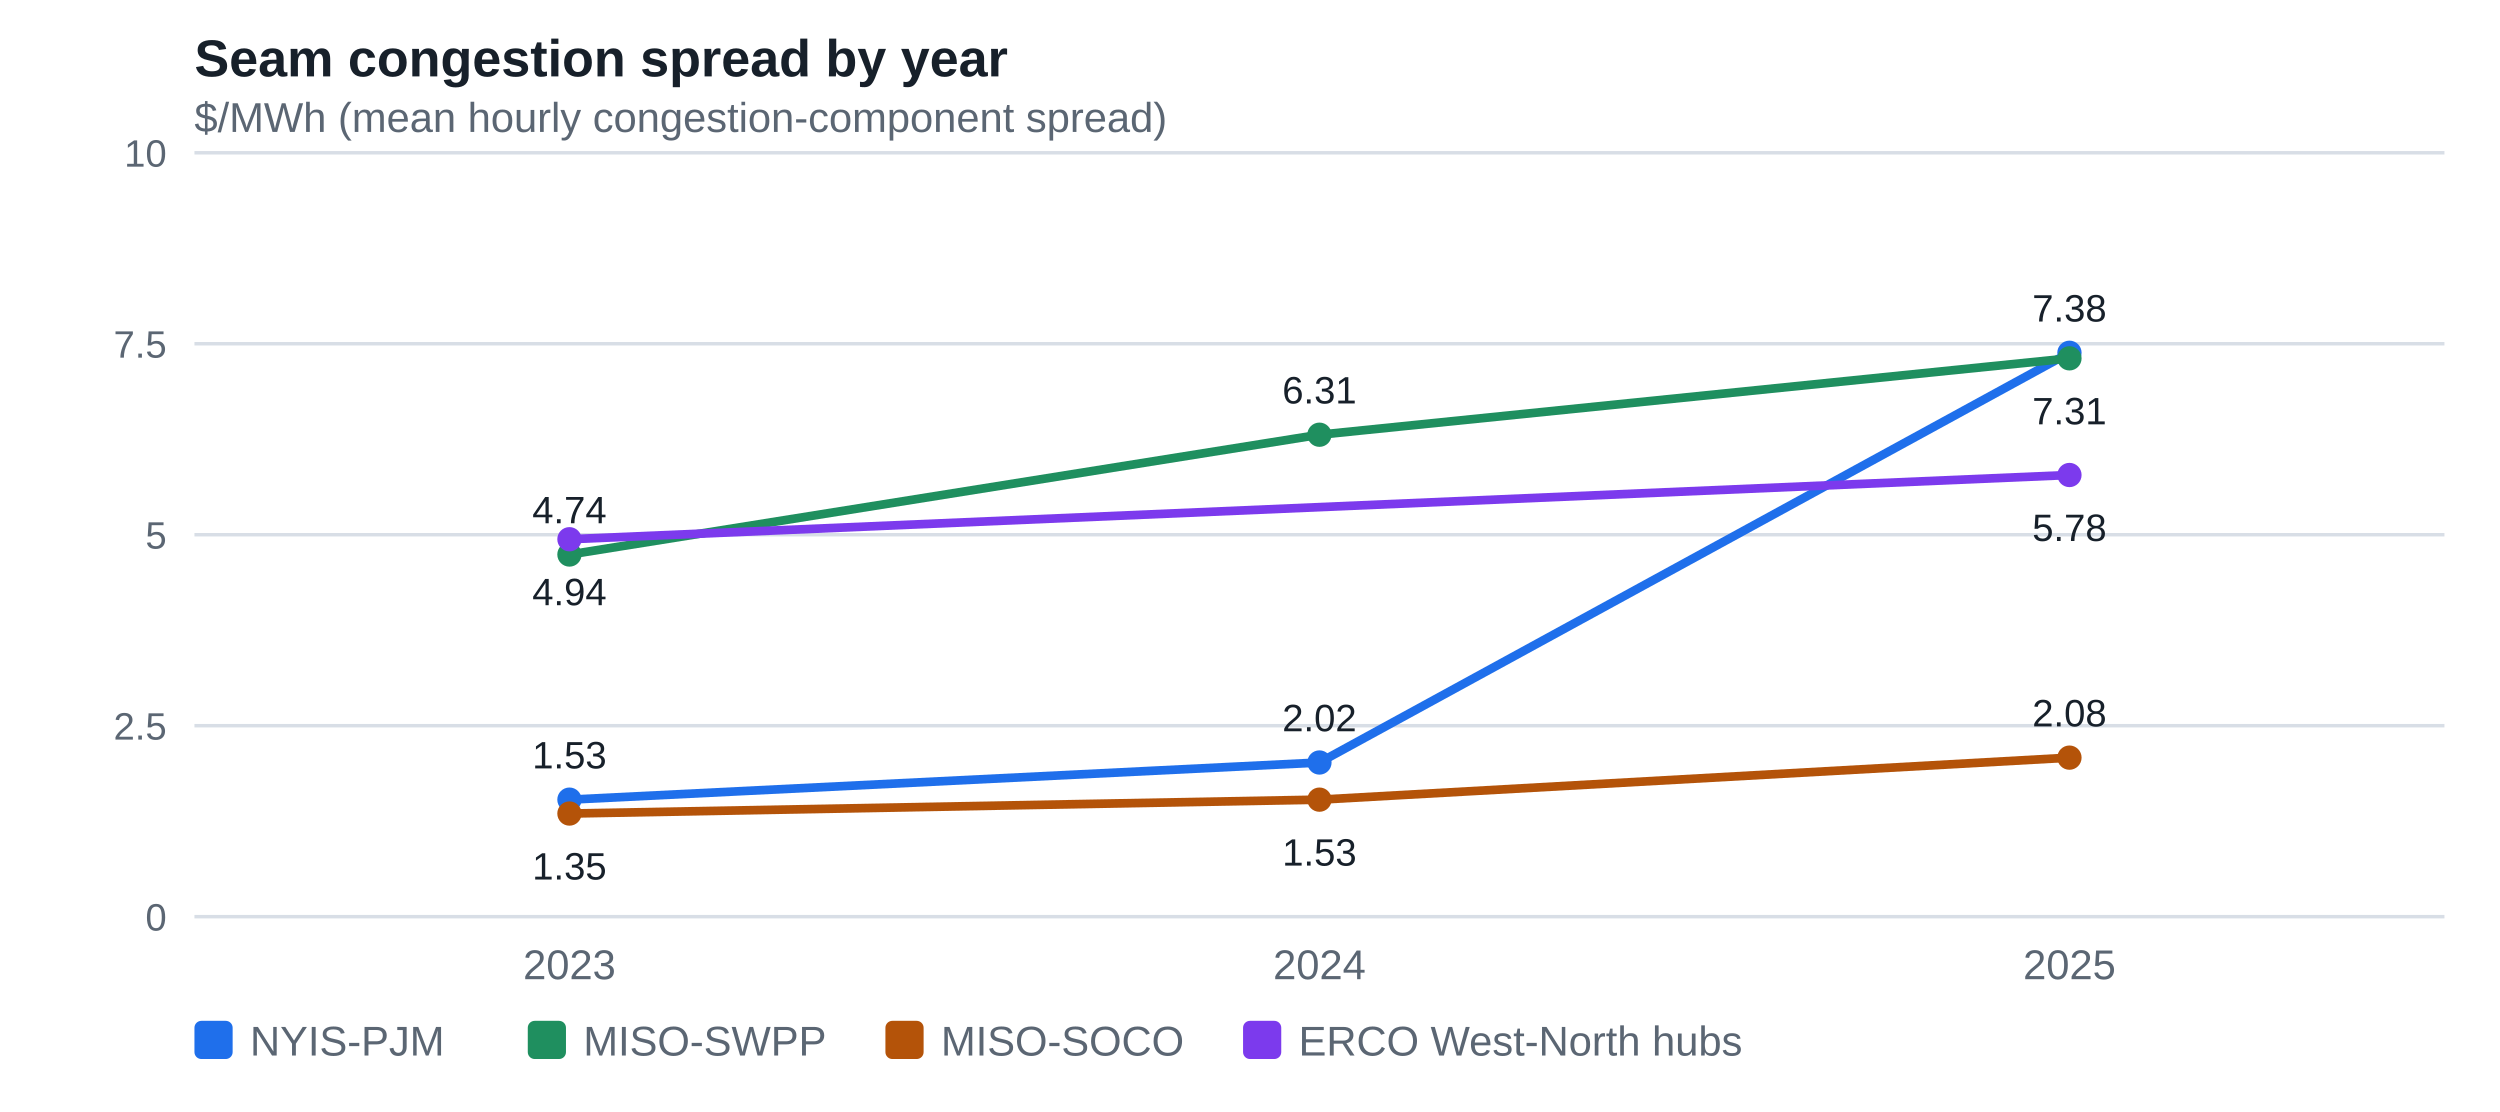
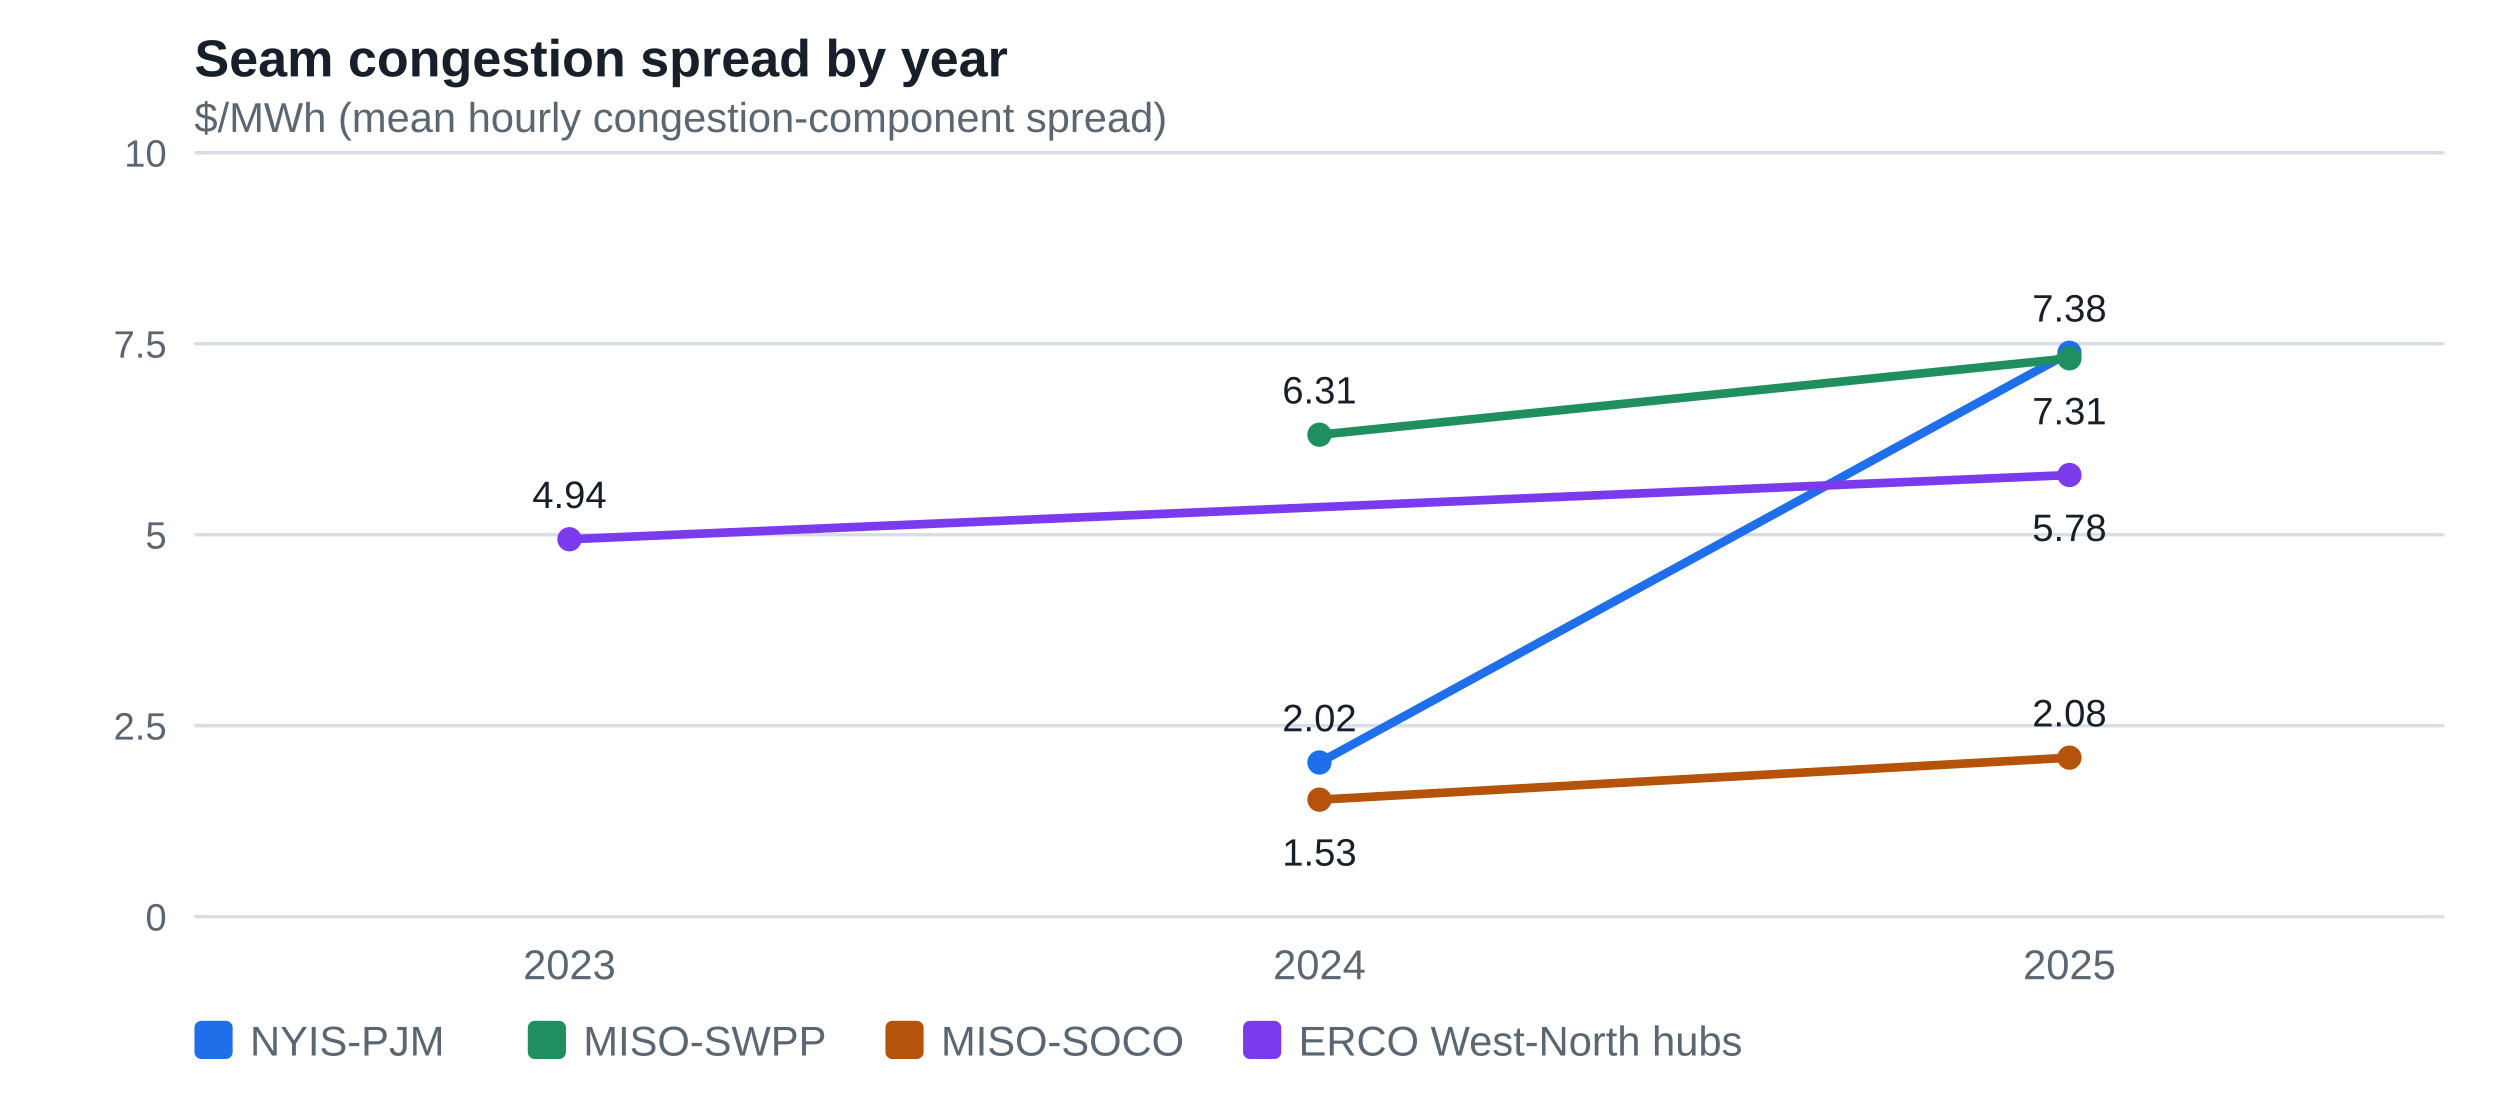
<svg xmlns="http://www.w3.org/2000/svg" viewBox="0 0 720 320" role="img" style="max-width:100%;height:auto;background:#ffffff">
  <text x="56.0" y="22.0" text-anchor="start" fill="#17202a" font-size="15" font-weight="bold" font-family="Arial, Helvetica, sans-serif">Seam congestion spread by year</text>
  <text x="56.0" y="38.0" text-anchor="start" fill="#5b6673" font-size="12" font-weight="normal" font-family="Arial, Helvetica, sans-serif">$/MWh (mean hourly congestion-component spread)</text>
  <line x1="56" y1="264.0" x2="704" y2="264.0" stroke="#d8dee6" stroke-width="1" />
  <text x="48.0" y="268.0" text-anchor="end" fill="#5b6673" font-size="11" font-weight="normal" font-family="Arial, Helvetica, sans-serif">0</text>
  <line x1="56" y1="209.0" x2="704" y2="209.0" stroke="#d8dee6" stroke-width="1" />
  <text x="48.0" y="213.0" text-anchor="end" fill="#5b6673" font-size="11" font-weight="normal" font-family="Arial, Helvetica, sans-serif">2.5</text>
  <line x1="56" y1="154.0" x2="704" y2="154.0" stroke="#d8dee6" stroke-width="1" />
  <text x="48.0" y="158.0" text-anchor="end" fill="#5b6673" font-size="11" font-weight="normal" font-family="Arial, Helvetica, sans-serif">5</text>
  <line x1="56" y1="99.0" x2="704" y2="99.0" stroke="#d8dee6" stroke-width="1" />
  <text x="48.0" y="103.0" text-anchor="end" fill="#5b6673" font-size="11" font-weight="normal" font-family="Arial, Helvetica, sans-serif">7.5</text>
  <line x1="56" y1="44.0" x2="704" y2="44.0" stroke="#d8dee6" stroke-width="1" />
  <text x="48.0" y="48.0" text-anchor="end" fill="#5b6673" font-size="11" font-weight="normal" font-family="Arial, Helvetica, sans-serif">10</text>
  <text x="164.0" y="282.0" text-anchor="middle" fill="#5b6673" font-size="12" font-weight="normal" font-family="Arial, Helvetica, sans-serif">2023</text>
  <text x="380.0" y="282.0" text-anchor="middle" fill="#5b6673" font-size="12" font-weight="normal" font-family="Arial, Helvetica, sans-serif">2024</text>
  <text x="596.0" y="282.0" text-anchor="middle" fill="#5b6673" font-size="12" font-weight="normal" font-family="Arial, Helvetica, sans-serif">2025</text>
-   <polyline points="164.0,230.3 380.0,219.6 596.0,101.6" fill="none" stroke="#1f6feb" stroke-width="2.5" />
-   <circle cx="164.0" cy="230.3" r="3.5" fill="#1f6feb" />
-   <text x="164.0" y="221.3" text-anchor="middle" fill="#17202a" font-size="11" font-weight="normal" font-family="Arial, Helvetica, sans-serif">1.53</text>
+   <polyline points="380.0,219.6 596.0,101.6" fill="none" stroke="#1f6feb" stroke-width="2.5" />
  <circle cx="380.0" cy="219.6" r="3.5" fill="#1f6feb" />
  <text x="380.0" y="210.6" text-anchor="middle" fill="#17202a" font-size="11" font-weight="normal" font-family="Arial, Helvetica, sans-serif">2.02</text>
  <circle cx="596.0" cy="101.6" r="3.5" fill="#1f6feb" />
  <text x="596.0" y="92.6" text-anchor="middle" fill="#17202a" font-size="11" font-weight="normal" font-family="Arial, Helvetica, sans-serif">7.38</text>
  <rect x="56" y="294" width="11" height="11" fill="#1f6feb" rx="2" />
  <text x="72.0" y="304.0" text-anchor="start" fill="#5b6673" font-size="12" font-weight="normal" font-family="Arial, Helvetica, sans-serif">NYIS-PJM</text>
-   <polyline points="164.0,159.7 380.0,125.2 596.0,103.2" fill="none" stroke="#1f8f5f" stroke-width="2.5" />
-   <circle cx="164.0" cy="159.7" r="3.5" fill="#1f8f5f" />
-   <text x="164.0" y="150.7" text-anchor="middle" fill="#17202a" font-size="11" font-weight="normal" font-family="Arial, Helvetica, sans-serif">4.74</text>
+   <polyline points="380.0,125.2 596.0,103.2" fill="none" stroke="#1f8f5f" stroke-width="2.5" />
  <circle cx="380.0" cy="125.2" r="3.5" fill="#1f8f5f" />
  <text x="380.0" y="116.2" text-anchor="middle" fill="#17202a" font-size="11" font-weight="normal" font-family="Arial, Helvetica, sans-serif">6.31</text>
  <circle cx="596.0" cy="103.2" r="3.5" fill="#1f8f5f" />
  <text x="596.0" y="122.2" text-anchor="middle" fill="#17202a" font-size="11" font-weight="normal" font-family="Arial, Helvetica, sans-serif">7.31</text>
  <rect x="152" y="294" width="11" height="11" fill="#1f8f5f" rx="2" />
  <text x="168.0" y="304.0" text-anchor="start" fill="#5b6673" font-size="12" font-weight="normal" font-family="Arial, Helvetica, sans-serif">MISO-SWPP</text>
-   <polyline points="164.0,234.3 380.0,230.3 596.0,218.2" fill="none" stroke="#b45309" stroke-width="2.5" />
-   <circle cx="164.0" cy="234.3" r="3.5" fill="#b45309" />
-   <text x="164.0" y="253.3" text-anchor="middle" fill="#17202a" font-size="11" font-weight="normal" font-family="Arial, Helvetica, sans-serif">1.35</text>
+   <polyline points="380.0,230.3 596.0,218.2" fill="none" stroke="#b45309" stroke-width="2.5" />
  <circle cx="380.0" cy="230.3" r="3.5" fill="#b45309" />
  <text x="380.0" y="249.3" text-anchor="middle" fill="#17202a" font-size="11" font-weight="normal" font-family="Arial, Helvetica, sans-serif">1.53</text>
  <circle cx="596.0" cy="218.2" r="3.5" fill="#b45309" />
  <text x="596.0" y="209.2" text-anchor="middle" fill="#17202a" font-size="11" font-weight="normal" font-family="Arial, Helvetica, sans-serif">2.08</text>
  <rect x="255" y="294" width="11" height="11" fill="#b45309" rx="2" />
  <text x="271.0" y="304.0" text-anchor="start" fill="#5b6673" font-size="12" font-weight="normal" font-family="Arial, Helvetica, sans-serif">MISO-SOCO</text>
  <polyline points="164.0,155.3 596.0,136.8" fill="none" stroke="#7c3aed" stroke-width="2.5" />
  <circle cx="164.0" cy="155.3" r="3.5" fill="#7c3aed" />
-   <text x="164.0" y="174.3" text-anchor="middle" fill="#17202a" font-size="11" font-weight="normal" font-family="Arial, Helvetica, sans-serif">4.94</text>
+   <text x="164.0" y="146.3" text-anchor="middle" fill="#17202a" font-size="11" font-weight="normal" font-family="Arial, Helvetica, sans-serif">4.94</text>
  <circle cx="596.0" cy="136.8" r="3.5" fill="#7c3aed" />
  <text x="596.0" y="155.8" text-anchor="middle" fill="#17202a" font-size="11" font-weight="normal" font-family="Arial, Helvetica, sans-serif">5.78</text>
  <rect x="358" y="294" width="11" height="11" fill="#7c3aed" rx="2" />
  <text x="374.0" y="304.0" text-anchor="start" fill="#5b6673" font-size="12" font-weight="normal" font-family="Arial, Helvetica, sans-serif">ERCO West-North hubs</text>
</svg>
